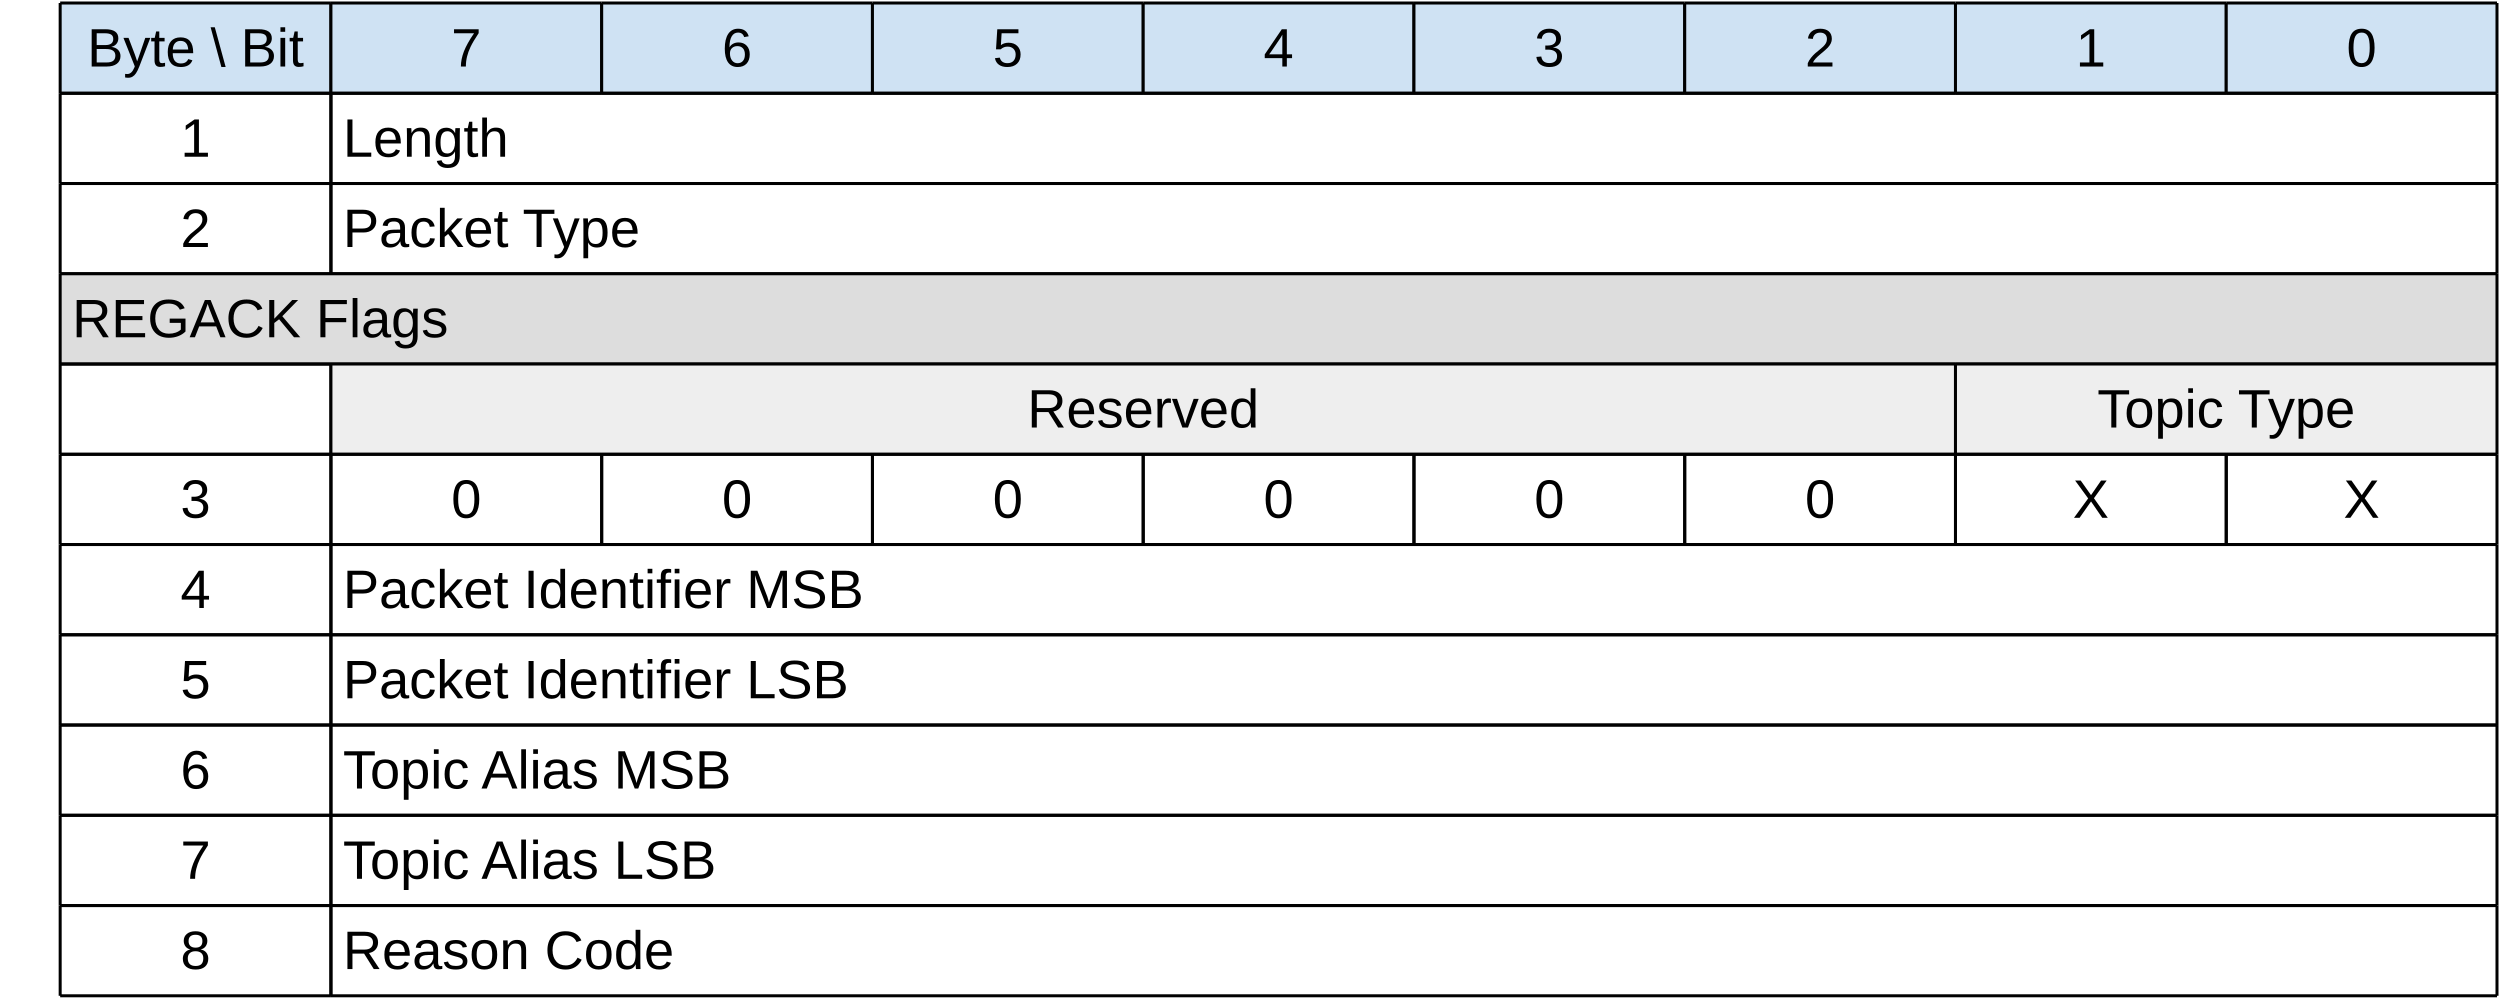
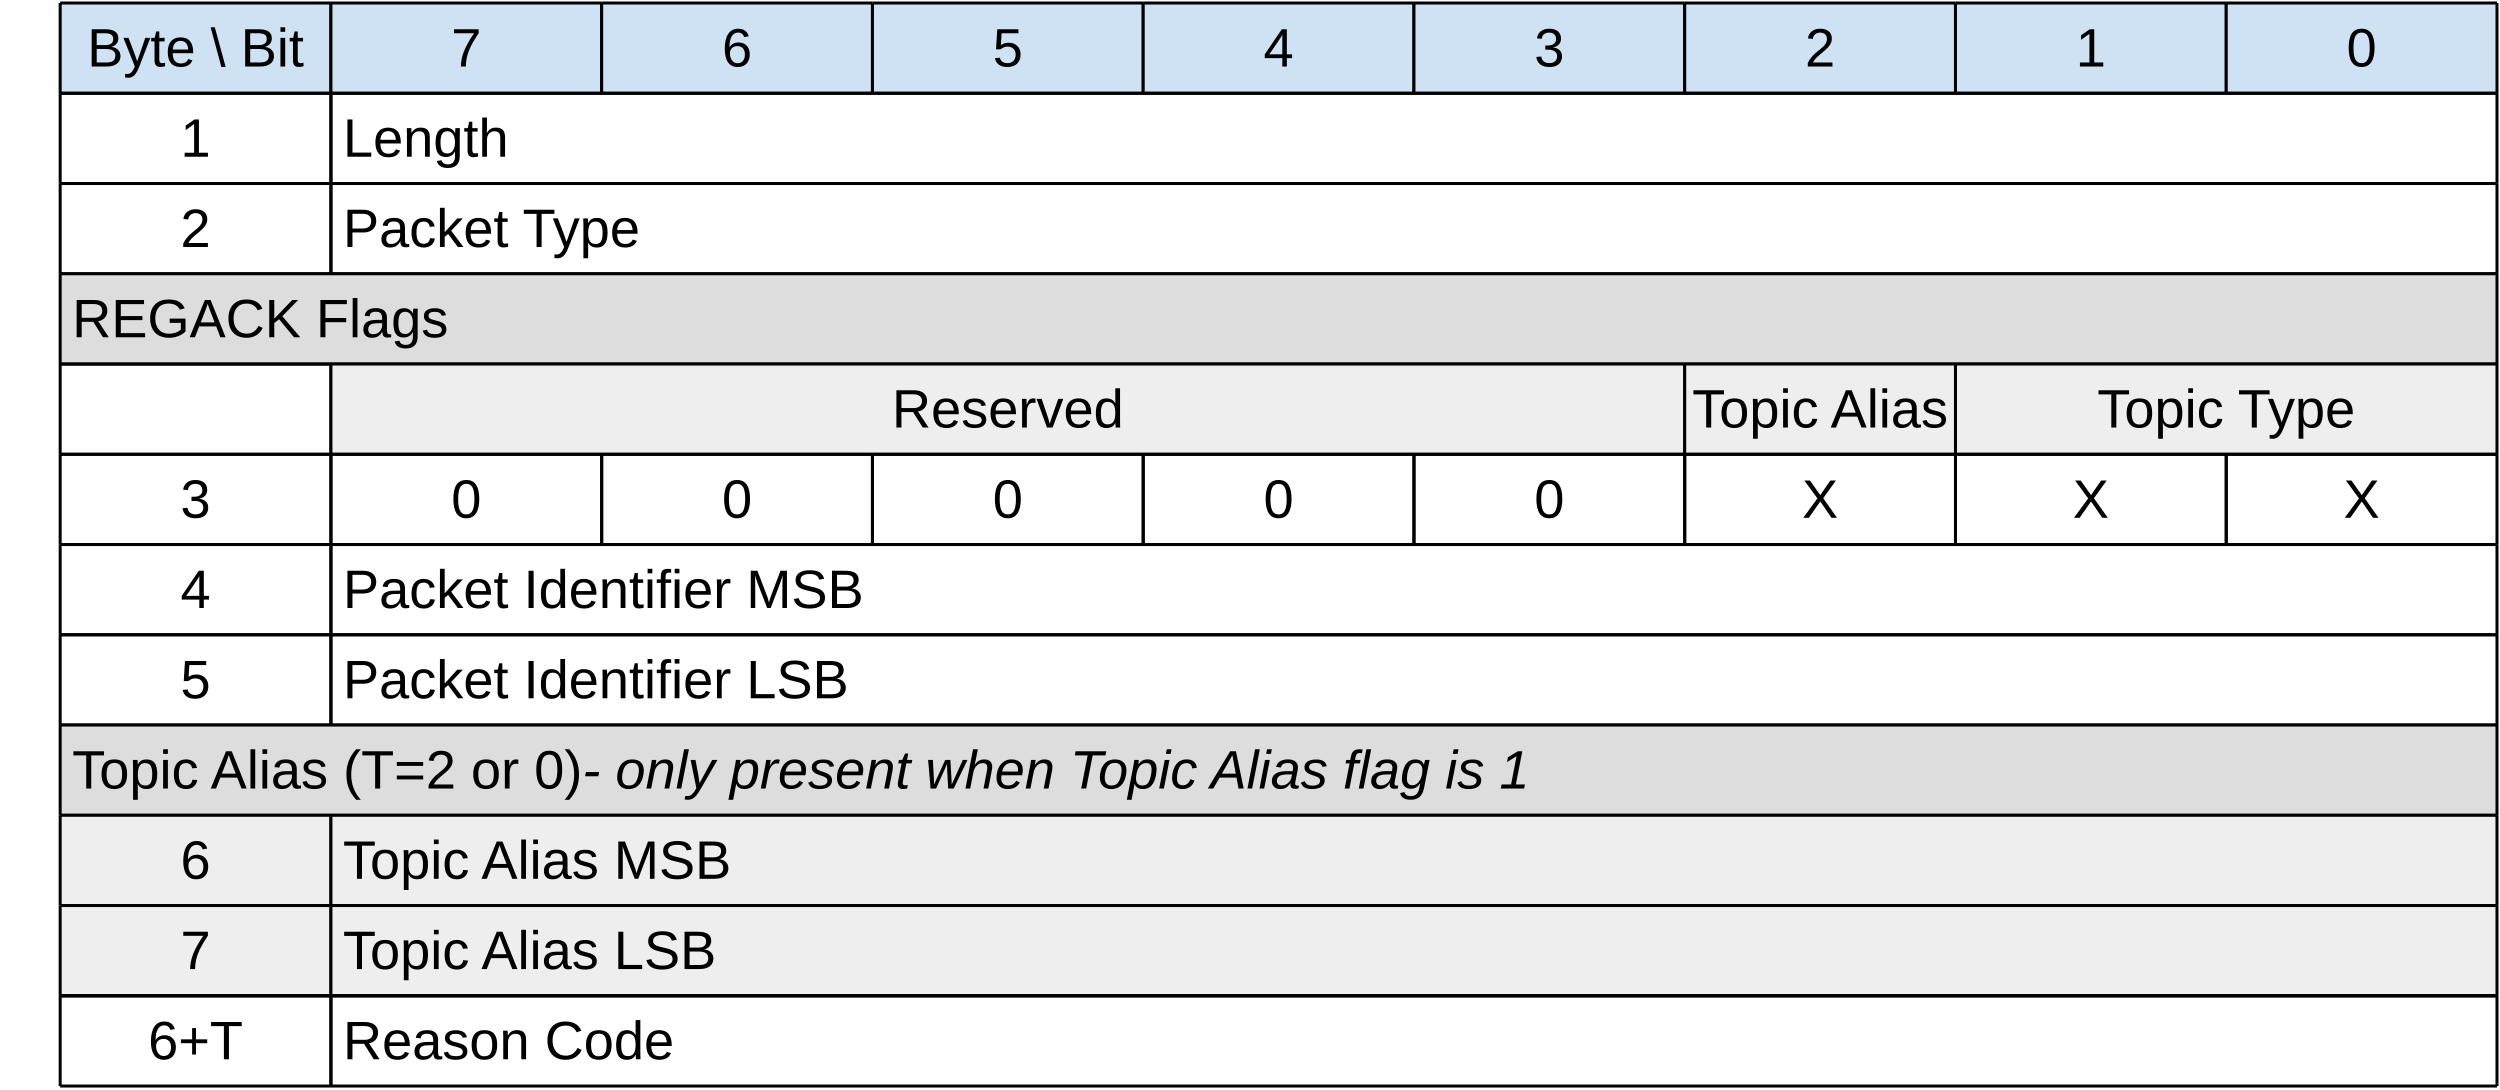
- <svg xmlns="http://www.w3.org/2000/svg" version="1.0" width="831" height="332" viewBox="0 0 831 332">
+ <svg xmlns="http://www.w3.org/2000/svg" version="1.0" width="831" height="362" viewBox="0 0 831 362">
  <rect x="20" y="1" height="30" width="90" fill="#cfe2f3" />
  <line x1="20" y1="1" x2="110" y2="1" stroke="#000000" stroke-width="1" />
  <line x1="20" y1="31" x2="110" y2="31" stroke="#000000" stroke-width="1" />
  <line x1="110" y1="1" x2="110" y2="31" stroke="#000000" stroke-width="1" />
  <line x1="20" y1="1" x2="20" y2="31" stroke="#000000" stroke-width="1" />
  <text font-size="18" font-family="Arial" x="65" y="17" text-anchor="middle" dominant-baseline="middle">Byte \ Bit</text>
  <rect x="110" y="1" height="30" width="90" fill="#cfe2f3" />
  <line x1="110" y1="1" x2="200" y2="1" stroke="#000000" stroke-width="1" />
  <line x1="110" y1="31" x2="200" y2="31" stroke="#000000" stroke-width="1" />
  <line x1="200" y1="1" x2="200" y2="31" stroke="#000000" stroke-width="1" />
  <line x1="110" y1="1" x2="110" y2="31" stroke="#000000" stroke-width="1" />
  <text font-size="18" font-family="Arial" x="155" y="17" text-anchor="middle" dominant-baseline="middle">7</text>
  <rect x="200" y="1" height="30" width="90" fill="#cfe2f3" />
  <line x1="200" y1="1" x2="290" y2="1" stroke="#000000" stroke-width="1" />
  <line x1="200" y1="31" x2="290" y2="31" stroke="#000000" stroke-width="1" />
  <line x1="290" y1="1" x2="290" y2="31" stroke="#000000" stroke-width="1" />
  <line x1="200" y1="1" x2="200" y2="31" stroke="#000000" stroke-width="1" />
  <text font-size="18" font-family="Arial" x="245" y="17" text-anchor="middle" dominant-baseline="middle">6</text>
  <rect x="290" y="1" height="30" width="90" fill="#cfe2f3" />
  <line x1="290" y1="1" x2="380" y2="1" stroke="#000000" stroke-width="1" />
  <line x1="290" y1="31" x2="380" y2="31" stroke="#000000" stroke-width="1" />
  <line x1="380" y1="1" x2="380" y2="31" stroke="#000000" stroke-width="1" />
  <line x1="290" y1="1" x2="290" y2="31" stroke="#000000" stroke-width="1" />
  <text font-size="18" font-family="Arial" x="335" y="17" text-anchor="middle" dominant-baseline="middle">5</text>
  <rect x="380" y="1" height="30" width="90" fill="#cfe2f3" />
  <line x1="380" y1="1" x2="470" y2="1" stroke="#000000" stroke-width="1" />
  <line x1="380" y1="31" x2="470" y2="31" stroke="#000000" stroke-width="1" />
  <line x1="470" y1="1" x2="470" y2="31" stroke="#000000" stroke-width="1" />
  <line x1="380" y1="1" x2="380" y2="31" stroke="#000000" stroke-width="1" />
  <text font-size="18" font-family="Arial" x="425" y="17" text-anchor="middle" dominant-baseline="middle">4</text>
  <rect x="470" y="1" height="30" width="90" fill="#cfe2f3" />
  <line x1="470" y1="1" x2="560" y2="1" stroke="#000000" stroke-width="1" />
  <line x1="470" y1="31" x2="560" y2="31" stroke="#000000" stroke-width="1" />
  <line x1="560" y1="1" x2="560" y2="31" stroke="#000000" stroke-width="1" />
  <line x1="470" y1="1" x2="470" y2="31" stroke="#000000" stroke-width="1" />
  <text font-size="18" font-family="Arial" x="515" y="17" text-anchor="middle" dominant-baseline="middle">3</text>
  <rect x="560" y="1" height="30" width="90" fill="#cfe2f3" />
  <line x1="560" y1="1" x2="650" y2="1" stroke="#000000" stroke-width="1" />
  <line x1="560" y1="31" x2="650" y2="31" stroke="#000000" stroke-width="1" />
  <line x1="650" y1="1" x2="650" y2="31" stroke="#000000" stroke-width="1" />
  <line x1="560" y1="1" x2="560" y2="31" stroke="#000000" stroke-width="1" />
  <text font-size="18" font-family="Arial" x="605" y="17" text-anchor="middle" dominant-baseline="middle">2</text>
  <rect x="650" y="1" height="30" width="90" fill="#cfe2f3" />
  <line x1="650" y1="1" x2="740" y2="1" stroke="#000000" stroke-width="1" />
  <line x1="650" y1="31" x2="740" y2="31" stroke="#000000" stroke-width="1" />
  <line x1="740" y1="1" x2="740" y2="31" stroke="#000000" stroke-width="1" />
  <line x1="650" y1="1" x2="650" y2="31" stroke="#000000" stroke-width="1" />
  <text font-size="18" font-family="Arial" x="695" y="17" text-anchor="middle" dominant-baseline="middle">1</text>
  <rect x="740" y="1" height="30" width="90" fill="#cfe2f3" />
  <line x1="740" y1="1" x2="830" y2="1" stroke="#000000" stroke-width="1" />
  <line x1="740" y1="31" x2="830" y2="31" stroke="#000000" stroke-width="1" />
  <line x1="830" y1="1" x2="830" y2="31" stroke="#000000" stroke-width="1" />
  <line x1="740" y1="1" x2="740" y2="31" stroke="#000000" stroke-width="1" />
  <text font-size="18" font-family="Arial" x="785" y="17" text-anchor="middle" dominant-baseline="middle">0</text>
  <text font-size="18" font-family="Arial" x="15" y="16" text-anchor="end"> </text>
  <text font-size="18" font-family="Arial" x="15" y="46" text-anchor="end"> </text>
  <line x1="20" y1="31" x2="110" y2="31" stroke="#000000" stroke-width="1" />
  <line x1="20" y1="61" x2="110" y2="61" stroke="#000000" stroke-width="1" />
  <line x1="110" y1="31" x2="110" y2="61" stroke="#000000" stroke-width="1" />
  <line x1="20" y1="31" x2="20" y2="61" stroke="#000000" stroke-width="1" />
  <text font-size="18" font-family="Arial" x="65" y="47" text-anchor="middle" dominant-baseline="middle">1</text>
  <line x1="110" y1="31" x2="830" y2="31" stroke="#000000" stroke-width="1" />
  <line x1="110" y1="61" x2="830" y2="61" stroke="#000000" stroke-width="1" />
  <line x1="830" y1="31" x2="830" y2="61" stroke="#000000" stroke-width="1" />
  <line x1="110" y1="31" x2="110" y2="61" stroke="#000000" stroke-width="1" />
  <text font-size="18" font-family="Arial" x="114" y="47" text-anchor="start" dominant-baseline="middle">Length</text>
  <text font-size="18" font-family="Arial" x="15" y="76" text-anchor="end"> </text>
  <line x1="20" y1="61" x2="110" y2="61" stroke="#000000" stroke-width="1" />
  <line x1="20" y1="91" x2="110" y2="91" stroke="#000000" stroke-width="1" />
  <line x1="110" y1="61" x2="110" y2="91" stroke="#000000" stroke-width="1" />
  <line x1="20" y1="61" x2="20" y2="91" stroke="#000000" stroke-width="1" />
  <text font-size="18" font-family="Arial" x="65" y="77" text-anchor="middle" dominant-baseline="middle">2</text>
  <line x1="110" y1="61" x2="830" y2="61" stroke="#000000" stroke-width="1" />
  <line x1="110" y1="91" x2="830" y2="91" stroke="#000000" stroke-width="1" />
  <line x1="830" y1="61" x2="830" y2="91" stroke="#000000" stroke-width="1" />
  <line x1="110" y1="61" x2="110" y2="91" stroke="#000000" stroke-width="1" />
  <text font-size="18" font-family="Arial" x="114" y="77" text-anchor="start" dominant-baseline="middle">Packet Type</text>
  <text font-size="18" font-family="Arial" x="15" y="106" text-anchor="end"> </text>
  <rect x="20" y="91" height="30" width="810" fill="#dddddd" />
  <line x1="20" y1="91" x2="830" y2="91" stroke="#000000" stroke-width="1" />
  <line x1="20" y1="121" x2="830" y2="121" stroke="#000000" stroke-width="1" />
  <line x1="830" y1="91" x2="830" y2="121" stroke="#000000" stroke-width="1" />
  <line x1="20" y1="91" x2="20" y2="121" stroke="#000000" stroke-width="1" />
  <text font-size="18" font-family="Arial" x="24" y="107" text-anchor="start" dominant-baseline="middle">REGACK Flags</text>
  <text font-size="18" font-family="Arial" x="15" y="136" text-anchor="end"> </text>
  <line x1="20" y1="121" x2="110" y2="121" stroke="#000000" stroke-width="1" />
  <line x1="20" y1="151" x2="110" y2="151" stroke="#000000" stroke-width="1" />
  <line x1="110" y1="121" x2="110" y2="151" stroke="#000000" stroke-width="1" />
  <line x1="20" y1="121" x2="20" y2="151" stroke="#000000" stroke-width="1" />
  <text font-size="18" font-family="Arial" x="65" y="137" text-anchor="middle" dominant-baseline="middle" />
-   <rect x="110" y="121" height="30" width="540" fill="#eeeeee" />
-   <line x1="110" y1="121" x2="650" y2="121" stroke="#000000" stroke-width="1" />
-   <line x1="110" y1="151" x2="650" y2="151" stroke="#000000" stroke-width="1" />
+   <rect x="110" y="121" height="30" width="450" fill="#eeeeee" />
+   <line x1="110" y1="121" x2="560" y2="121" stroke="#000000" stroke-width="1" />
+   <line x1="110" y1="151" x2="560" y2="151" stroke="#000000" stroke-width="1" />
+   <line x1="560" y1="121" x2="560" y2="151" stroke="#000000" stroke-width="1" />
+   <line x1="110" y1="121" x2="110" y2="151" stroke="#000000" stroke-width="1" />
+   <text font-size="18" font-family="Arial" x="335" y="137" text-anchor="middle" dominant-baseline="middle">Reserved</text>
+   <rect x="560" y="121" height="30" width="90" fill="#eeeeee" />
+   <line x1="560" y1="121" x2="650" y2="121" stroke="#000000" stroke-width="1" />
+   <line x1="560" y1="151" x2="650" y2="151" stroke="#000000" stroke-width="1" />
  <line x1="650" y1="121" x2="650" y2="151" stroke="#000000" stroke-width="1" />
-   <line x1="110" y1="121" x2="110" y2="151" stroke="#000000" stroke-width="1" />
-   <text font-size="18" font-family="Arial" x="380" y="137" text-anchor="middle" dominant-baseline="middle">Reserved</text>
+   <line x1="560" y1="121" x2="560" y2="151" stroke="#000000" stroke-width="1" />
+   <text font-size="18" font-family="Arial" x="605" y="137" text-anchor="middle" dominant-baseline="middle">Topic Alias</text>
  <rect x="650" y="121" height="30" width="180" fill="#eeeeee" />
  <line x1="650" y1="121" x2="830" y2="121" stroke="#000000" stroke-width="1" />
  <line x1="650" y1="151" x2="830" y2="151" stroke="#000000" stroke-width="1" />
  <line x1="830" y1="121" x2="830" y2="151" stroke="#000000" stroke-width="1" />
  <line x1="650" y1="121" x2="650" y2="151" stroke="#000000" stroke-width="1" />
  <text font-size="18" font-family="Arial" x="740" y="137" text-anchor="middle" dominant-baseline="middle">Topic Type</text>
  <text font-size="18" font-family="Arial" x="15" y="166" text-anchor="end"> </text>
  <line x1="20" y1="151" x2="110" y2="151" stroke="#000000" stroke-width="1" />
  <line x1="20" y1="181" x2="110" y2="181" stroke="#000000" stroke-width="1" />
  <line x1="110" y1="151" x2="110" y2="181" stroke="#000000" stroke-width="1" />
  <line x1="20" y1="151" x2="20" y2="181" stroke="#000000" stroke-width="1" />
  <text font-size="18" font-family="Arial" x="65" y="167" text-anchor="middle" dominant-baseline="middle">3</text>
  <line x1="110" y1="151" x2="200" y2="151" stroke="#000000" stroke-width="1" />
  <line x1="110" y1="181" x2="200" y2="181" stroke="#000000" stroke-width="1" />
  <line x1="200" y1="151" x2="200" y2="181" stroke="#000000" stroke-width="1" />
  <line x1="110" y1="151" x2="110" y2="181" stroke="#000000" stroke-width="1" />
  <text font-size="18" font-family="Arial" x="155" y="167" text-anchor="middle" dominant-baseline="middle">0</text>
  <line x1="200" y1="151" x2="290" y2="151" stroke="#000000" stroke-width="1" />
  <line x1="200" y1="181" x2="290" y2="181" stroke="#000000" stroke-width="1" />
  <line x1="290" y1="151" x2="290" y2="181" stroke="#000000" stroke-width="1" />
  <line x1="200" y1="151" x2="200" y2="181" stroke="#000000" stroke-width="1" />
  <text font-size="18" font-family="Arial" x="245" y="167" text-anchor="middle" dominant-baseline="middle">0</text>
  <line x1="290" y1="151" x2="380" y2="151" stroke="#000000" stroke-width="1" />
  <line x1="290" y1="181" x2="380" y2="181" stroke="#000000" stroke-width="1" />
  <line x1="380" y1="151" x2="380" y2="181" stroke="#000000" stroke-width="1" />
  <line x1="290" y1="151" x2="290" y2="181" stroke="#000000" stroke-width="1" />
  <text font-size="18" font-family="Arial" x="335" y="167" text-anchor="middle" dominant-baseline="middle">0</text>
  <line x1="380" y1="151" x2="470" y2="151" stroke="#000000" stroke-width="1" />
  <line x1="380" y1="181" x2="470" y2="181" stroke="#000000" stroke-width="1" />
  <line x1="470" y1="151" x2="470" y2="181" stroke="#000000" stroke-width="1" />
  <line x1="380" y1="151" x2="380" y2="181" stroke="#000000" stroke-width="1" />
  <text font-size="18" font-family="Arial" x="425" y="167" text-anchor="middle" dominant-baseline="middle">0</text>
  <line x1="470" y1="151" x2="560" y2="151" stroke="#000000" stroke-width="1" />
  <line x1="470" y1="181" x2="560" y2="181" stroke="#000000" stroke-width="1" />
  <line x1="560" y1="151" x2="560" y2="181" stroke="#000000" stroke-width="1" />
  <line x1="470" y1="151" x2="470" y2="181" stroke="#000000" stroke-width="1" />
  <text font-size="18" font-family="Arial" x="515" y="167" text-anchor="middle" dominant-baseline="middle">0</text>
  <line x1="560" y1="151" x2="650" y2="151" stroke="#000000" stroke-width="1" />
  <line x1="560" y1="181" x2="650" y2="181" stroke="#000000" stroke-width="1" />
  <line x1="650" y1="151" x2="650" y2="181" stroke="#000000" stroke-width="1" />
  <line x1="560" y1="151" x2="560" y2="181" stroke="#000000" stroke-width="1" />
-   <text font-size="18" font-family="Arial" x="605" y="167" text-anchor="middle" dominant-baseline="middle">0</text>
+   <text font-size="18" font-family="Arial" x="605" y="167" text-anchor="middle" dominant-baseline="middle">X</text>
  <line x1="650" y1="151" x2="740" y2="151" stroke="#000000" stroke-width="1" />
  <line x1="650" y1="181" x2="740" y2="181" stroke="#000000" stroke-width="1" />
  <line x1="740" y1="151" x2="740" y2="181" stroke="#000000" stroke-width="1" />
  <line x1="650" y1="151" x2="650" y2="181" stroke="#000000" stroke-width="1" />
  <text font-size="18" font-family="Arial" x="695" y="167" text-anchor="middle" dominant-baseline="middle">X</text>
  <line x1="740" y1="151" x2="830" y2="151" stroke="#000000" stroke-width="1" />
  <line x1="740" y1="181" x2="830" y2="181" stroke="#000000" stroke-width="1" />
  <line x1="830" y1="151" x2="830" y2="181" stroke="#000000" stroke-width="1" />
  <line x1="740" y1="151" x2="740" y2="181" stroke="#000000" stroke-width="1" />
  <text font-size="18" font-family="Arial" x="785" y="167" text-anchor="middle" dominant-baseline="middle">X</text>
  <text font-size="18" font-family="Arial" x="15" y="196" text-anchor="end"> </text>
  <line x1="20" y1="181" x2="110" y2="181" stroke="#000000" stroke-width="1" />
  <line x1="20" y1="211" x2="110" y2="211" stroke="#000000" stroke-width="1" />
  <line x1="110" y1="181" x2="110" y2="211" stroke="#000000" stroke-width="1" />
  <line x1="20" y1="181" x2="20" y2="211" stroke="#000000" stroke-width="1" />
  <text font-size="18" font-family="Arial" x="65" y="197" text-anchor="middle" dominant-baseline="middle">4</text>
  <line x1="110" y1="181" x2="830" y2="181" stroke="#000000" stroke-width="1" />
  <line x1="110" y1="211" x2="830" y2="211" stroke="#000000" stroke-width="1" />
  <line x1="830" y1="181" x2="830" y2="211" stroke="#000000" stroke-width="1" />
  <line x1="110" y1="181" x2="110" y2="211" stroke="#000000" stroke-width="1" />
  <text font-size="18" font-family="Arial" x="114" y="197" text-anchor="start" dominant-baseline="middle">Packet Identifier MSB</text>
  <text font-size="18" font-family="Arial" x="15" y="226" text-anchor="end"> </text>
  <line x1="20" y1="211" x2="110" y2="211" stroke="#000000" stroke-width="1" />
  <line x1="20" y1="241" x2="110" y2="241" stroke="#000000" stroke-width="1" />
  <line x1="110" y1="211" x2="110" y2="241" stroke="#000000" stroke-width="1" />
  <line x1="20" y1="211" x2="20" y2="241" stroke="#000000" stroke-width="1" />
  <text font-size="18" font-family="Arial" x="65" y="227" text-anchor="middle" dominant-baseline="middle">5</text>
  <line x1="110" y1="211" x2="830" y2="211" stroke="#000000" stroke-width="1" />
  <line x1="110" y1="241" x2="830" y2="241" stroke="#000000" stroke-width="1" />
  <line x1="830" y1="211" x2="830" y2="241" stroke="#000000" stroke-width="1" />
  <line x1="110" y1="211" x2="110" y2="241" stroke="#000000" stroke-width="1" />
  <text font-size="18" font-family="Arial" x="114" y="227" text-anchor="start" dominant-baseline="middle">Packet Identifier LSB</text>
  <text font-size="18" font-family="Arial" x="15" y="256" text-anchor="end"> </text>
-   <line x1="20" y1="241" x2="110" y2="241" stroke="#000000" stroke-width="1" />
-   <line x1="20" y1="271" x2="110" y2="271" stroke="#000000" stroke-width="1" />
-   <line x1="110" y1="241" x2="110" y2="271" stroke="#000000" stroke-width="1" />
+   <rect x="20" y="241" height="30" width="810" fill="#dddddd" />
+   <line x1="20" y1="241" x2="830" y2="241" stroke="#000000" stroke-width="1" />
+   <line x1="20" y1="271" x2="830" y2="271" stroke="#000000" stroke-width="1" />
+   <line x1="830" y1="241" x2="830" y2="271" stroke="#000000" stroke-width="1" />
  <line x1="20" y1="241" x2="20" y2="271" stroke="#000000" stroke-width="1" />
-   <text font-size="18" font-family="Arial" x="65" y="257" text-anchor="middle" dominant-baseline="middle">6</text>
-   <line x1="110" y1="241" x2="830" y2="241" stroke="#000000" stroke-width="1" />
-   <line x1="110" y1="271" x2="830" y2="271" stroke="#000000" stroke-width="1" />
-   <line x1="830" y1="241" x2="830" y2="271" stroke="#000000" stroke-width="1" />
-   <line x1="110" y1="241" x2="110" y2="271" stroke="#000000" stroke-width="1" />
-   <text font-size="18" font-family="Arial" x="114" y="257" text-anchor="start" dominant-baseline="middle">Topic Alias MSB</text>
+   <text font-size="18" font-family="Arial" x="24" y="257" text-anchor="start" dominant-baseline="middle">Topic Alias (T=2 or 0)<tspan font-style="italic" font-size="18" font-family="Arial" dominant-baseline="middle"> - only present when Topic Alias flag is 1</tspan>
+   </text>
  <text font-size="18" font-family="Arial" x="15" y="286" text-anchor="end"> </text>
+   <rect x="20" y="271" height="30" width="90" fill="#eeeeee" />
  <line x1="20" y1="271" x2="110" y2="271" stroke="#000000" stroke-width="1" />
  <line x1="20" y1="301" x2="110" y2="301" stroke="#000000" stroke-width="1" />
  <line x1="110" y1="271" x2="110" y2="301" stroke="#000000" stroke-width="1" />
  <line x1="20" y1="271" x2="20" y2="301" stroke="#000000" stroke-width="1" />
-   <text font-size="18" font-family="Arial" x="65" y="287" text-anchor="middle" dominant-baseline="middle">7</text>
+   <text font-size="18" font-family="Arial" x="65" y="287" text-anchor="middle" dominant-baseline="middle">6</text>
+   <rect x="110" y="271" height="30" width="720" fill="#eeeeee" />
  <line x1="110" y1="271" x2="830" y2="271" stroke="#000000" stroke-width="1" />
  <line x1="110" y1="301" x2="830" y2="301" stroke="#000000" stroke-width="1" />
  <line x1="830" y1="271" x2="830" y2="301" stroke="#000000" stroke-width="1" />
  <line x1="110" y1="271" x2="110" y2="301" stroke="#000000" stroke-width="1" />
-   <text font-size="18" font-family="Arial" x="114" y="287" text-anchor="start" dominant-baseline="middle">Topic Alias LSB</text>
+   <text font-size="18" font-family="Arial" x="114" y="287" text-anchor="start" dominant-baseline="middle">Topic Alias MSB</text>
  <text font-size="18" font-family="Arial" x="15" y="316" text-anchor="end"> </text>
+   <rect x="20" y="301" height="30" width="90" fill="#eeeeee" />
  <line x1="20" y1="301" x2="110" y2="301" stroke="#000000" stroke-width="1" />
  <line x1="20" y1="331" x2="110" y2="331" stroke="#000000" stroke-width="1" />
  <line x1="110" y1="301" x2="110" y2="331" stroke="#000000" stroke-width="1" />
  <line x1="20" y1="301" x2="20" y2="331" stroke="#000000" stroke-width="1" />
-   <text font-size="18" font-family="Arial" x="65" y="317" text-anchor="middle" dominant-baseline="middle">8</text>
+   <text font-size="18" font-family="Arial" x="65" y="317" text-anchor="middle" dominant-baseline="middle">7</text>
+   <rect x="110" y="301" height="30" width="720" fill="#eeeeee" />
  <line x1="110" y1="301" x2="830" y2="301" stroke="#000000" stroke-width="1" />
  <line x1="110" y1="331" x2="830" y2="331" stroke="#000000" stroke-width="1" />
  <line x1="830" y1="301" x2="830" y2="331" stroke="#000000" stroke-width="1" />
  <line x1="110" y1="301" x2="110" y2="331" stroke="#000000" stroke-width="1" />
-   <text font-size="18" font-family="Arial" x="114" y="317" text-anchor="start" dominant-baseline="middle">Reason Code</text>
-   <line x1="20" y1="301" x2="830" y2="301" stroke="#000000" stroke-width="1" />
+   <text font-size="18" font-family="Arial" x="114" y="317" text-anchor="start" dominant-baseline="middle">Topic Alias LSB</text>
+   <text font-size="18" font-family="Arial" x="15" y="346" text-anchor="end"> </text>
+   <line x1="20" y1="331" x2="110" y2="331" stroke="#000000" stroke-width="1" />
+   <line x1="20" y1="361" x2="110" y2="361" stroke="#000000" stroke-width="1" />
+   <line x1="110" y1="331" x2="110" y2="361" stroke="#000000" stroke-width="1" />
+   <line x1="20" y1="331" x2="20" y2="361" stroke="#000000" stroke-width="1" />
+   <text font-size="18" font-family="Arial" x="65" y="347" text-anchor="middle" dominant-baseline="middle">6+T</text>
+   <line x1="110" y1="331" x2="830" y2="331" stroke="#000000" stroke-width="1" />
+   <line x1="110" y1="361" x2="830" y2="361" stroke="#000000" stroke-width="1" />
+   <line x1="830" y1="331" x2="830" y2="361" stroke="#000000" stroke-width="1" />
+   <line x1="110" y1="331" x2="110" y2="361" stroke="#000000" stroke-width="1" />
+   <text font-size="18" font-family="Arial" x="114" y="347" text-anchor="start" dominant-baseline="middle">Reason Code</text>
+   <line x1="20" y1="331" x2="830" y2="331" stroke="#000000" stroke-width="1" />
</svg>
